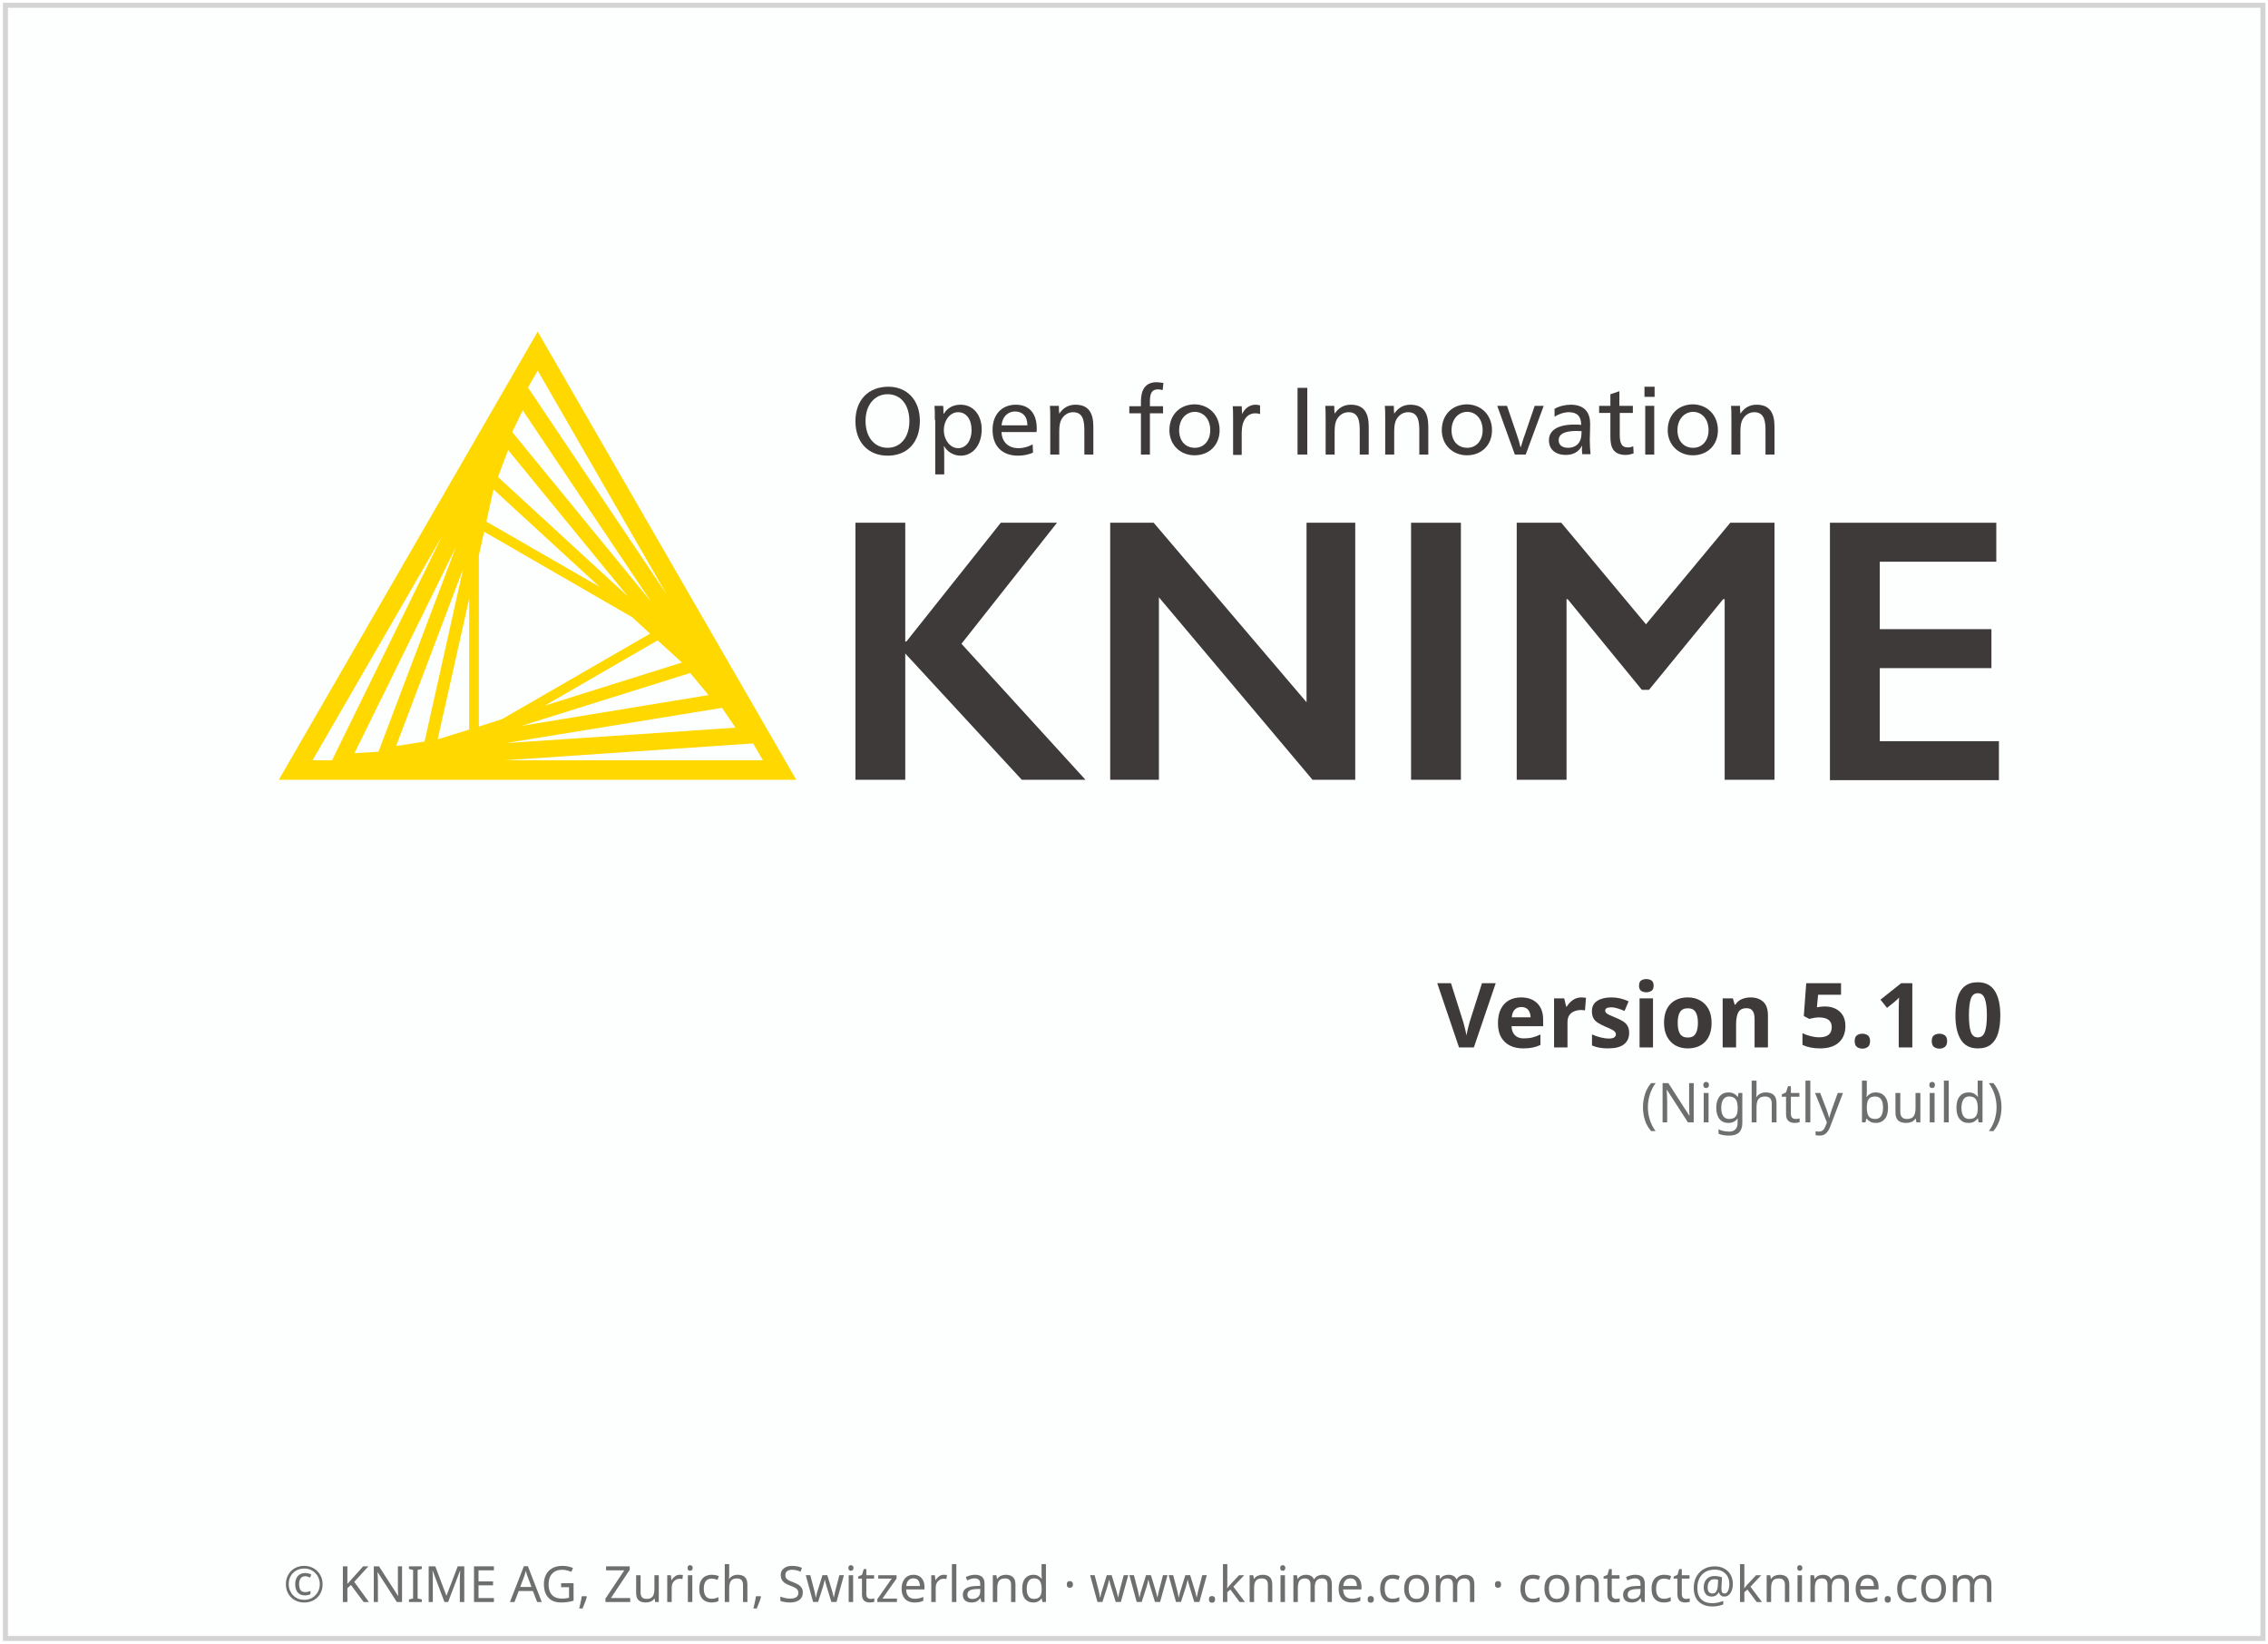
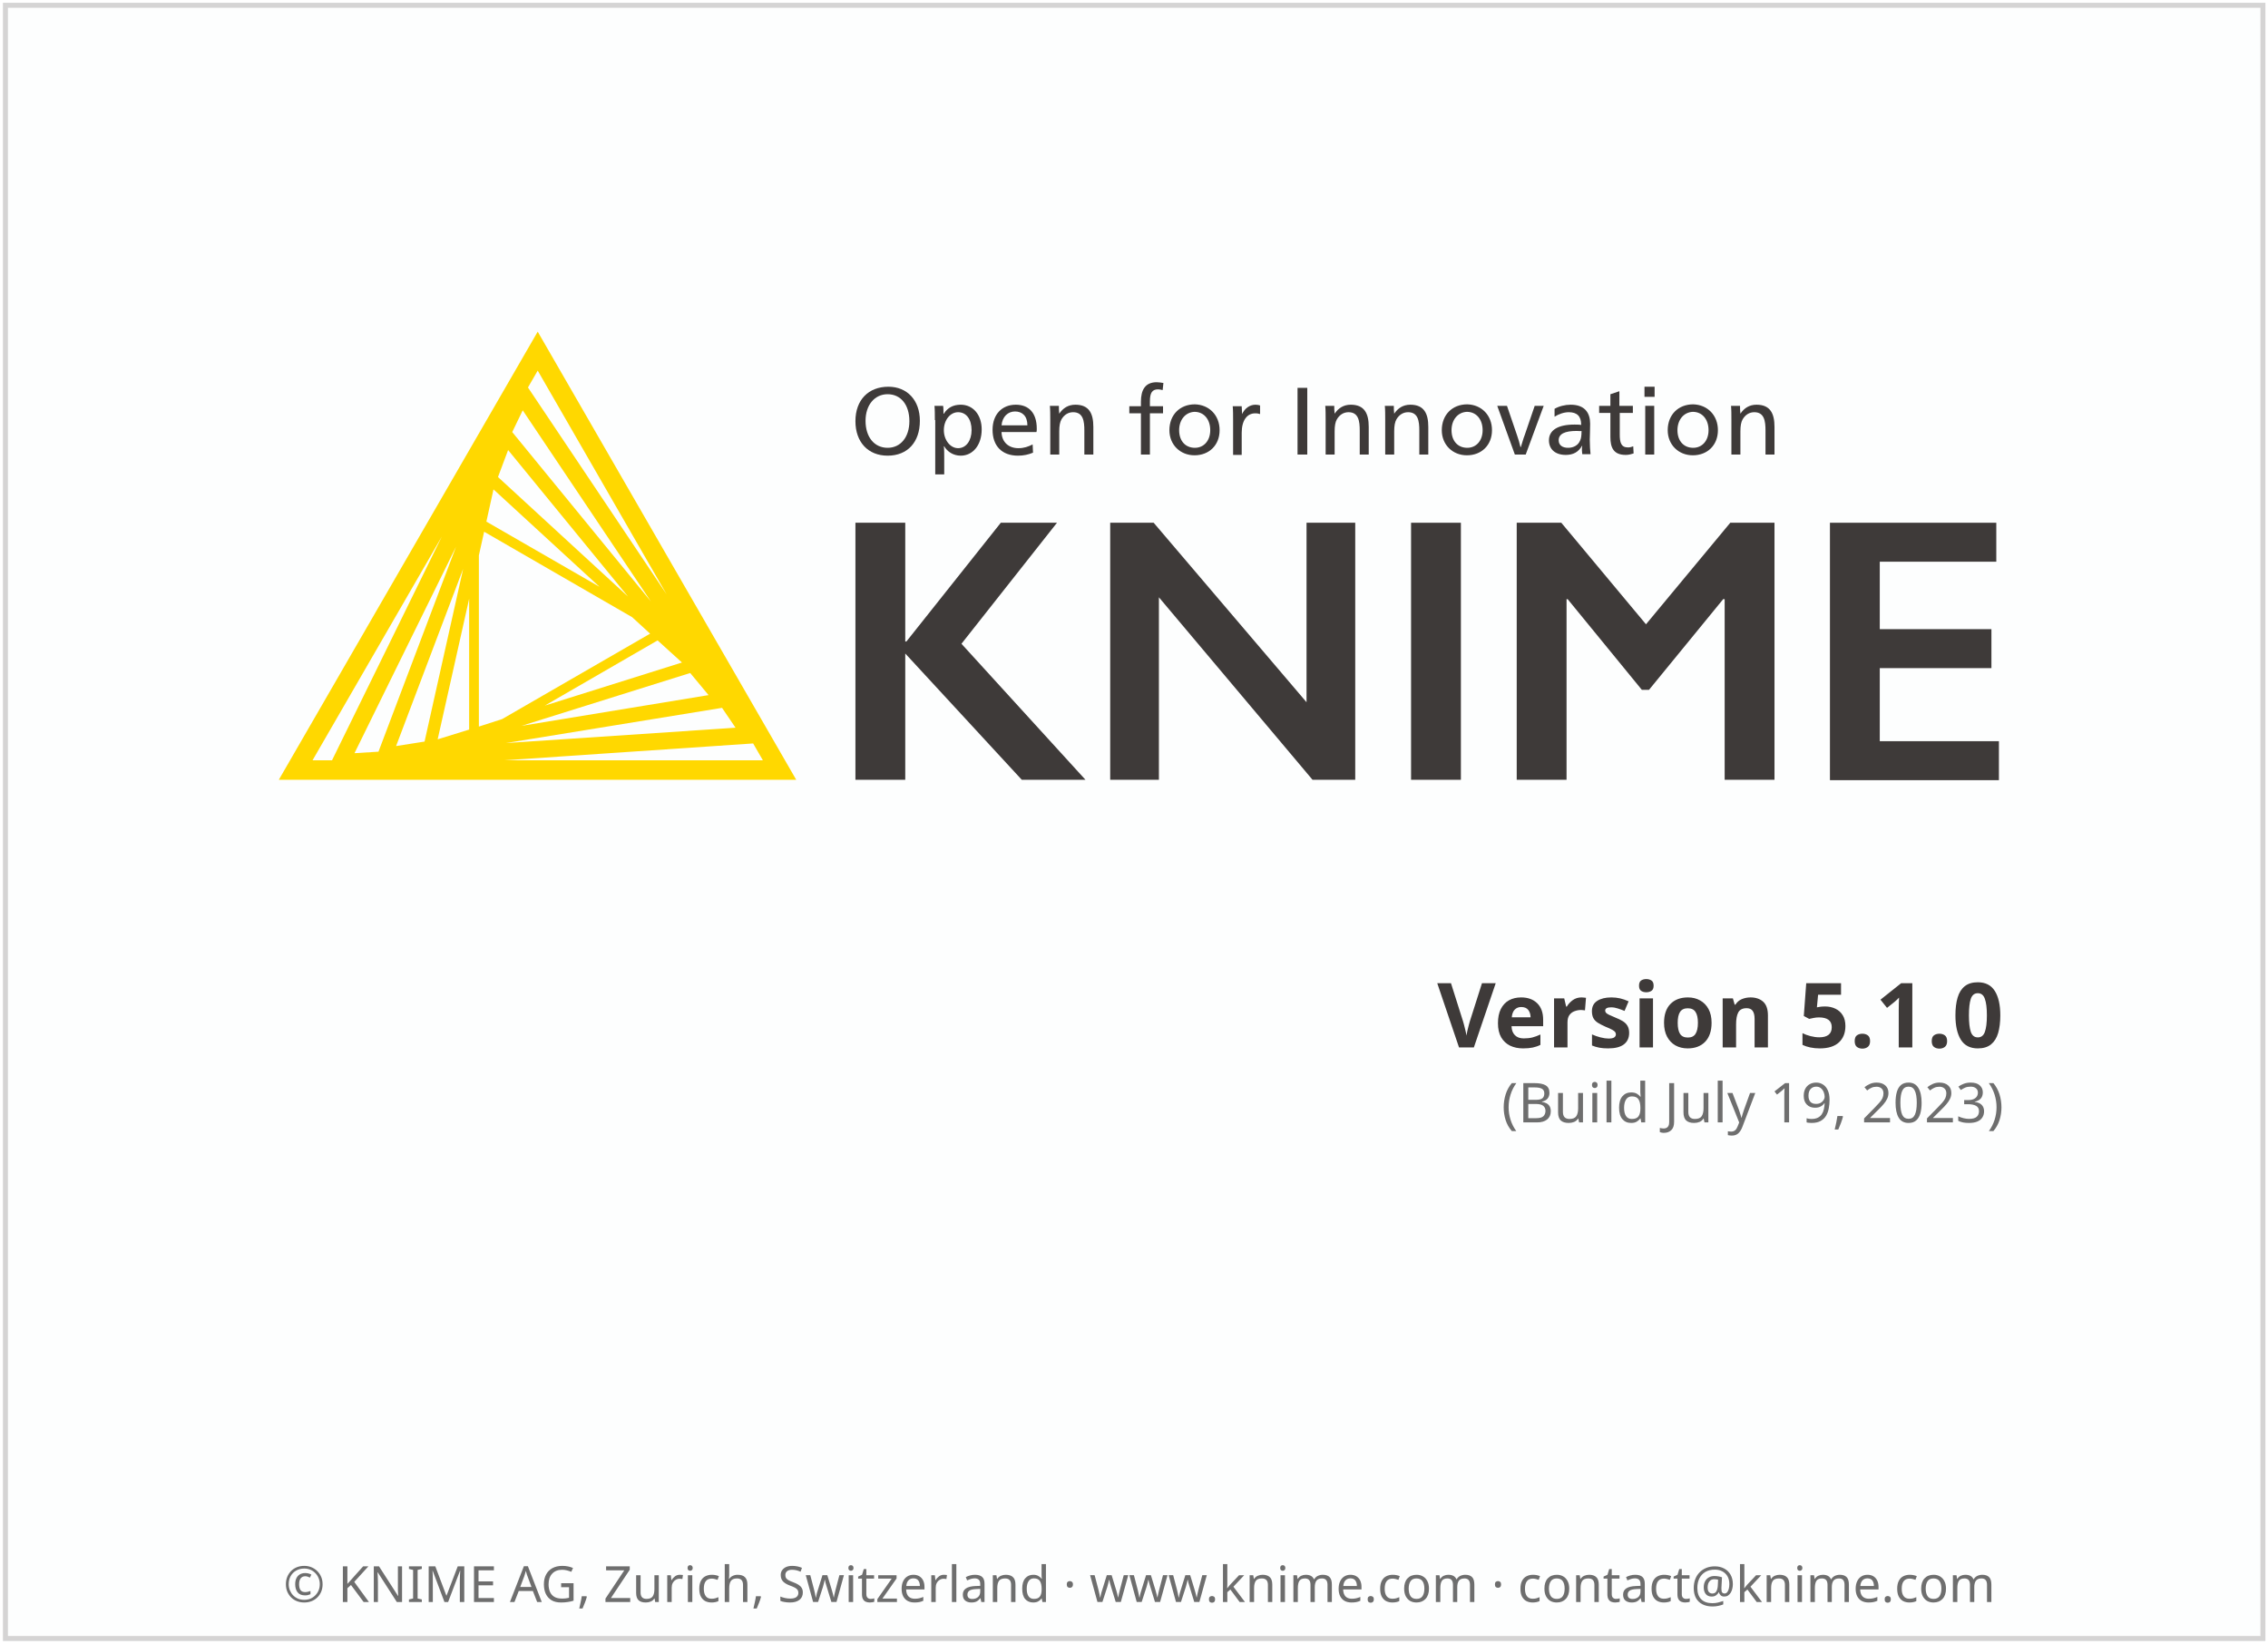
<svg xmlns="http://www.w3.org/2000/svg" height="329" width="454">
  <g transform="translate(1.086609,119.656)">
    <rect height="326.9" style="fill:#FDFEFE;stroke:#D5D4D4;stroke-width:1" width="451.9" x="0" y="-118.6" />
-     <text text-anchor="middle" width="454" style="text-align:center; font-size:10px;fill:#6E6E6E;font-family:sans-serif;" x="227" y="201">© KNIME AG, Zurich, Switzerland · www.knime.com · contact@knime.com</text>
+     <text style="text-align:center; font-size:10px;fill:#6E6E6E;font-family:sans-serif;" text-anchor="middle" width="454" x="227" y="201">© KNIME AG, Zurich, Switzerland · www.knime.com · contact@knime.com</text>
    <text id="KNIME-Version" style="font-size:18px;text-align:end;text-anchor:end;fill:#3E3A39;font-family:sans-serif;font-weight:bold" x="400" y="90">
      <tspan style="text-align:end;text-anchor:end">Version 5.1.0</tspan>
    </text>
    <text id="KNIME-Builddate" style="font-size:11px;text-align:end;text-anchor:end;fill:#6E6E6E;font-family:sans-serif" x="400" y="105">
-       <tspan style="text-align:end;text-anchor:end">(Nightly build)</tspan>
+       <tspan style="text-align:end;text-anchor:end">(Build July 19, 2023)</tspan>
    </text>
    <g transform="matrix(0.75,0,0,0.75,38,-70)">
      <path class="yellow" d="m 91.4,22.3 -69.1,119.6 138.1,0 -69,-119.6 z m -15.7,105.4 0,-45.7 1.4,-6.3 39.5,22.8 4.8,4.4 -39.5,22.8 -6.2,2 z m 2,-54.7 1.9,-8.6 28.3,26 L 77.7,73 Z m -4.6,55.5 -8.4,2.6 8.4,-37.5 0,34.9 z m 50.3,-23.8 6.5,5.9 -36.6,11.5 30.1,-17.4 z M 80.8,61.1 83.5,53.9 115.5,93 80.8,61.1 Z m -19.6,70.6 -7.6,1.2 17.9,-47.3 -10.3,46.1 z m 70.9,-18.3 4.9,5.9 -49.9,8.2 45,-14.1 z m -47.5,-64.3 2.8,-5.8 34.2,51 -37,-45.2 z m -35.7,85.3 -6.4,0.4 27.1,-55.1 -20.7,54.7 z m 91.7,-11.7 3.6,5.3 -61.3,4.1 57.7,-9.4 z m -14.8,-30.3 -37,-55.2 2.6,-4.5 34.4,59.7 z M 65.8,77 36.5,136.7 31.3,136.7 65.8,77 Z m 16.7,59.7 66.4,-4.5 2.6,4.5 -69,0 z" />
      <g class="masala">
        <g>
          <path d="m 193.4,46.1 c 0,5.7 -3.3,9.3 -8.6,9.3 -5.2,0 -8.6,-3.6 -8.6,-9.2 0,-5.7 3.5,-9.2 8.8,-9.2 5,0 8.4,3.6 8.4,9.1 z m -14.5,0 c 0,4.3 2.3,7.2 5.9,7.2 3.5,0 5.8,-2.9 5.8,-7.1 0,-4.4 -2.3,-7.2 -5.8,-7.2 -3.5,0 -5.9,2.9 -5.9,7.1 z" />
          <path d="m 197.4,45.9 c 0,-1.4 0,-2.8 -0.1,-3.8 l 2.3,0 c 0.1,0.5 0.1,1.4 0.1,2.1 l 0.1,0 c 1,-1.6 2.5,-2.4 4.5,-2.4 3.3,0 5.6,2.7 5.6,6.6 0,4.1 -2.3,7 -5.6,7 -2,0 -3.6,-1.1 -4.4,-2.5 l -0.1,0 c 0.1,0.5 0.1,2.4 0.1,3.2 l 0,4.3 -2.4,0 0,-14.5 z m 2.4,2.7 c 0,2.6 1.7,4.8 3.8,4.8 2.2,0 3.6,-2.1 3.6,-4.8 0,-2.9 -1.4,-4.8 -3.6,-4.8 -2.1,0 -3.8,2.1 -3.8,4.8 z" />
          <path d="m 215.2,49.2 c 0.1,2.6 1.9,4.2 4.5,4.2 1.5,0 2.6,-0.4 3.8,-1 l 0.1,2.2 c -1.2,0.5 -2.5,0.8 -4,0.8 -4.3,0 -6.8,-2.6 -6.8,-6.9 0,-4.1 2.5,-6.7 6.2,-6.7 3.4,0 5.6,2.1 5.6,6.4 0,0.3 0,0.7 -0.1,0.9 l -9.3,0 z m 6.9,-1.9 c 0,-2.5 -1.4,-3.7 -3.3,-3.7 -1.9,0 -3.4,1.4 -3.6,3.7 l 6.9,0 z" />
          <path d="m 230.6,44.2 c 1,-1.5 2.4,-2.4 4.3,-2.4 3.7,0 4.8,2.4 4.8,5.9 l 0,7.4 -2.4,0 0,-6.4 c 0,-2.5 -0.3,-4.9 -3,-4.9 -1.3,0 -2.4,0.7 -3.1,1.9 -0.4,0.7 -0.6,1.7 -0.6,3.2 l 0,6.2 -2.4,0 0,-9.2 c 0,-1.4 0,-2.8 -0.1,-3.8 l 2.4,0 c 0,0.5 0,1.4 0.1,2.1 l 0,0 z" />
          <path d="m 258.2,37.9 c -0.4,-0.1 -0.9,-0.2 -1.2,-0.2 -1.6,0 -2.2,0.9 -2.2,3.2 l 0,1.3 3.5,0 0,1.9 -3.5,0 0,11 -2.4,0 0,-11 -3.1,0 0,-1.9 3.1,0 0,-1.2 c 0,-3.1 1.1,-5.2 4.2,-5.2 0.6,0 1.1,0.1 1.8,0.2 l -0.2,1.9 z" />
          <path d="m 273.4,48.6 c 0,4 -2.8,6.7 -6.7,6.7 -3.8,0 -6.7,-2.8 -6.7,-6.7 0,-4.1 2.8,-6.9 6.8,-6.9 3.8,0.1 6.6,2.9 6.6,6.9 z m -10.8,0 c 0,2.9 1.7,4.7 4.2,4.7 2.4,0 4.1,-1.9 4.1,-4.7 0,-2.9 -1.7,-4.9 -4.2,-4.9 -2.4,0.1 -4.1,2.1 -4.1,4.9 z" />
          <path d="m 279.4,44.3 c 0.7,-1.5 2,-2.5 3.6,-2.5 0.5,0 0.9,0.1 1.2,0.2 l 0,2.3 c -0.3,-0.1 -0.7,-0.2 -1.3,-0.2 -2.2,0 -3.6,1.9 -3.6,5.2 l 0,5.9 -2.3,0 0,-9.2 c 0,-1.4 0,-2.8 -0.1,-3.8 l 2.4,0 c 0,0.5 0.1,1.4 0.1,2.1 l 0,0 z" />
          <path d="m 296.8,55.1 -2.6,0 0,-17.8 2.6,0 0,17.8 z" />
          <path d="m 304.1,44.2 c 1,-1.5 2.4,-2.4 4.3,-2.4 3.7,0 4.8,2.4 4.8,5.9 l 0,7.4 -2.4,0 0,-6.4 c 0,-2.5 -0.3,-4.9 -3,-4.9 -1.3,0 -2.4,0.7 -3.1,1.9 -0.4,0.7 -0.6,1.7 -0.6,3.2 l 0,6.2 -2.4,0 0,-9.2 c 0,-1.4 0,-2.8 -0.1,-3.8 l 2.4,0 c 0,0.5 0,1.4 0.1,2.1 l 0,0 z" />
          <path d="m 320,44.2 c 1,-1.5 2.4,-2.4 4.3,-2.4 3.7,0 4.8,2.4 4.8,5.9 l 0,7.4 -2.4,0 0,-6.4 c 0,-2.5 -0.3,-4.9 -3,-4.9 -1.3,0 -2.4,0.7 -3.1,1.9 -0.4,0.7 -0.6,1.7 -0.6,3.2 l 0,6.2 -2.4,0 0,-9.2 c 0,-1.4 0,-2.8 -0.1,-3.8 l 2.4,0 c 0,0.5 0,1.4 0.1,2.1 l 0,0 z" />
          <path d="m 346.1,48.6 c 0,4 -2.8,6.7 -6.7,6.7 -3.8,0 -6.7,-2.8 -6.7,-6.7 0,-4.1 2.8,-6.9 6.8,-6.9 3.8,0.1 6.6,2.9 6.6,6.9 z m -10.8,0 c 0,2.9 1.7,4.7 4.2,4.7 2.4,0 4.1,-1.9 4.1,-4.7 0,-2.9 -1.7,-4.9 -4.2,-4.9 -2.4,0.1 -4.1,2.1 -4.1,4.9 z" />
          <path d="m 352.8,50 c 0.3,0.8 0.7,2.2 0.9,3.1 l 0.1,0 c 0.3,-0.9 0.7,-2.4 1,-3.1 l 2.7,-7.9 2.4,0 -4.8,13 -2.9,0 -4.7,-13 2.6,0 2.7,7.9 z" />
          <path d="m 362.8,42.9 c 1.2,-0.7 2.8,-1.1 4.3,-1.1 3.8,0 5.2,2.2 5.2,5.1 0,1.7 -0.1,3.7 -0.1,4.2 0,1.4 0.1,3 0.2,3.9 l -2.2,0 c 0,-0.2 -0.1,-0.7 -0.1,-1.1 0,-0.3 0,-0.8 0.1,-1.1 l -0.1,0 c -0.9,1.6 -2.3,2.4 -4.3,2.4 -2.8,0 -4.5,-1.5 -4.5,-3.9 0,-2.7 2.4,-4.2 6.8,-4.2 0.5,0 1.3,0 1.8,0.1 l 0,-0.1 c 0,-2.2 -1.1,-3.3 -3.3,-3.3 -1.3,0 -2.7,0.5 -3.8,1.2 l 0,-2.1 z m 5.9,5.9 c -3.2,0 -4.8,0.8 -4.8,2.5 0,1.3 1,2 2.5,2 1.5,0 2.7,-0.7 3.2,-1.9 0.3,-0.6 0.4,-1.4 0.4,-2.6 -0.2,0.1 -0.7,0 -1.3,0 z" />
          <path d="m 380.2,42.1 3.5,0 0,1.9 -3.5,0 0,5.7 c 0,2.1 0.3,3.5 2.2,3.5 0.5,0 0.9,-0.1 1.4,-0.3 l 0.1,1.9 c -0.6,0.2 -1.3,0.4 -2.1,0.4 -3.3,0 -4.1,-2 -4.1,-4.8 l 0,-6.4 -3,0 0,-1.9 3,0 0,-3.1 2.4,-0.8 0,3.9 z" />
          <path d="m 389.5,39.7 -2.7,0 0,-2.7 2.7,0 0,2.7 z m -0.1,15.4 -2.4,0 0,-13 2.4,0 0,13 z" />
          <path d="m 406.4,48.6 c 0,4 -2.8,6.7 -6.7,6.7 -3.8,0 -6.7,-2.8 -6.7,-6.7 0,-4.1 2.8,-6.9 6.8,-6.9 3.8,0.1 6.6,2.9 6.6,6.9 z m -10.8,0 c 0,2.9 1.7,4.7 4.2,4.7 2.4,0 4.1,-1.9 4.1,-4.7 0,-2.9 -1.7,-4.9 -4.2,-4.9 -2.4,0.1 -4.1,2.1 -4.1,4.9 z" />
          <path d="m 412.4,44.2 c 1,-1.5 2.4,-2.4 4.3,-2.4 3.7,0 4.8,2.4 4.8,5.9 l 0,7.4 -2.4,0 0,-6.4 c 0,-2.5 -0.3,-4.9 -3,-4.9 -1.3,0 -2.4,0.7 -3.1,1.9 -0.4,0.7 -0.6,1.7 -0.6,3.2 l 0,6.2 -2.4,0 0,-9.2 c 0,-1.4 0,-2.8 -0.1,-3.8 l 2.4,0 c 0,0.5 0,1.4 0.1,2.1 l 0,0 z" />
        </g>
        <g>
          <path d="m 189.5,73.3 0,31.7 0.3,0 25.2,-31.7 15,0 -25.5,32.3 33.1,36.3 -17,0 -31.1,-33.7 0,33.7 -13.3,0 0,-68.6 13.3,0 z" />
          <path d="m 255.8,73.3 40.8,47.9 0,-47.9 13,0 0,68.6 -11.4,0 -41,-48.7 0,48.7 -13,0 0,-68.6 11.6,0 z" />
          <path d="m 337.8,73.3 0,68.6 -13.3,0 0,-68.6 13.3,0 z" />
          <path d="m 364.6,73.3 22.6,27.1 22.5,-27.1 11.8,0 0,68.6 -13.3,0 0,-48.2 -0.4,0 -19.8,24.2 -1.9,0 -19.8,-24.2 -0.3,0 0,48.2 -13.3,0 0,-68.6 11.9,0 z" />
          <path d="m 480.7,73.3 0,10.4 -31.1,0 0,18 29.8,0 0,10.4 -29.8,0 0,19.5 31.8,0 0,10.4 -45.1,0 0,-68.7 44.4,0 z" />
        </g>
      </g>
    </g>
  </g>
  <style type="text/css">
	.yellow {
		fill:#FFD800;
	}
	.masala {
		fill:#3E3A39;
	}
</style>
</svg>
